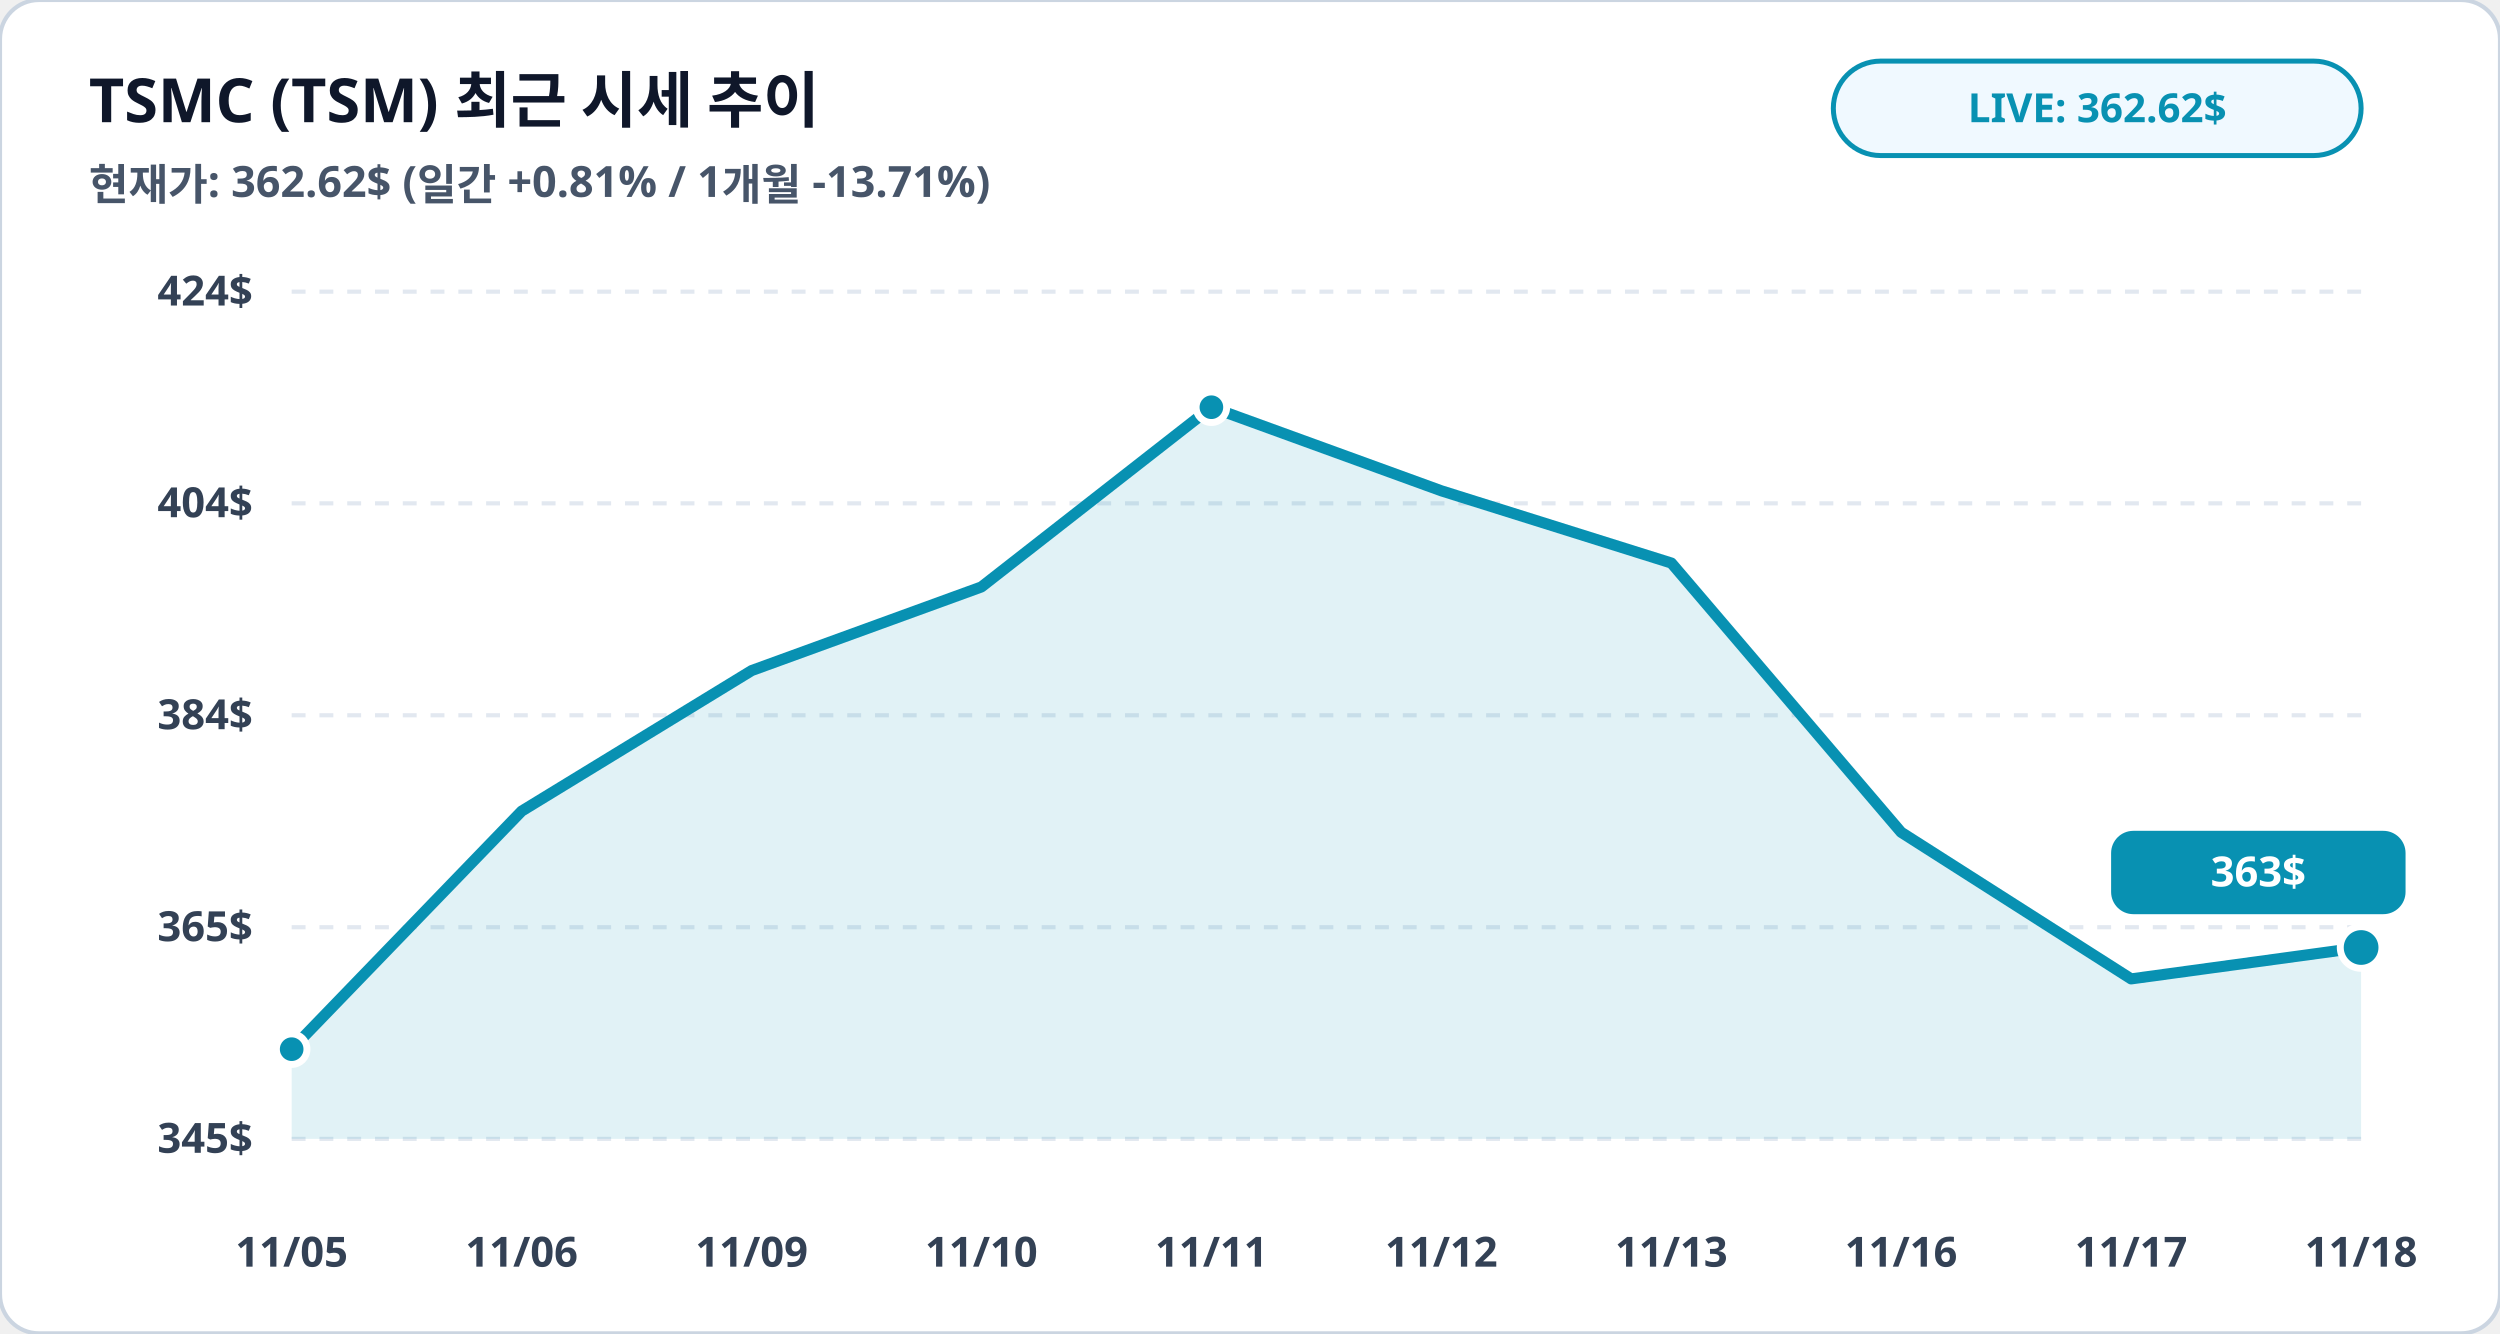
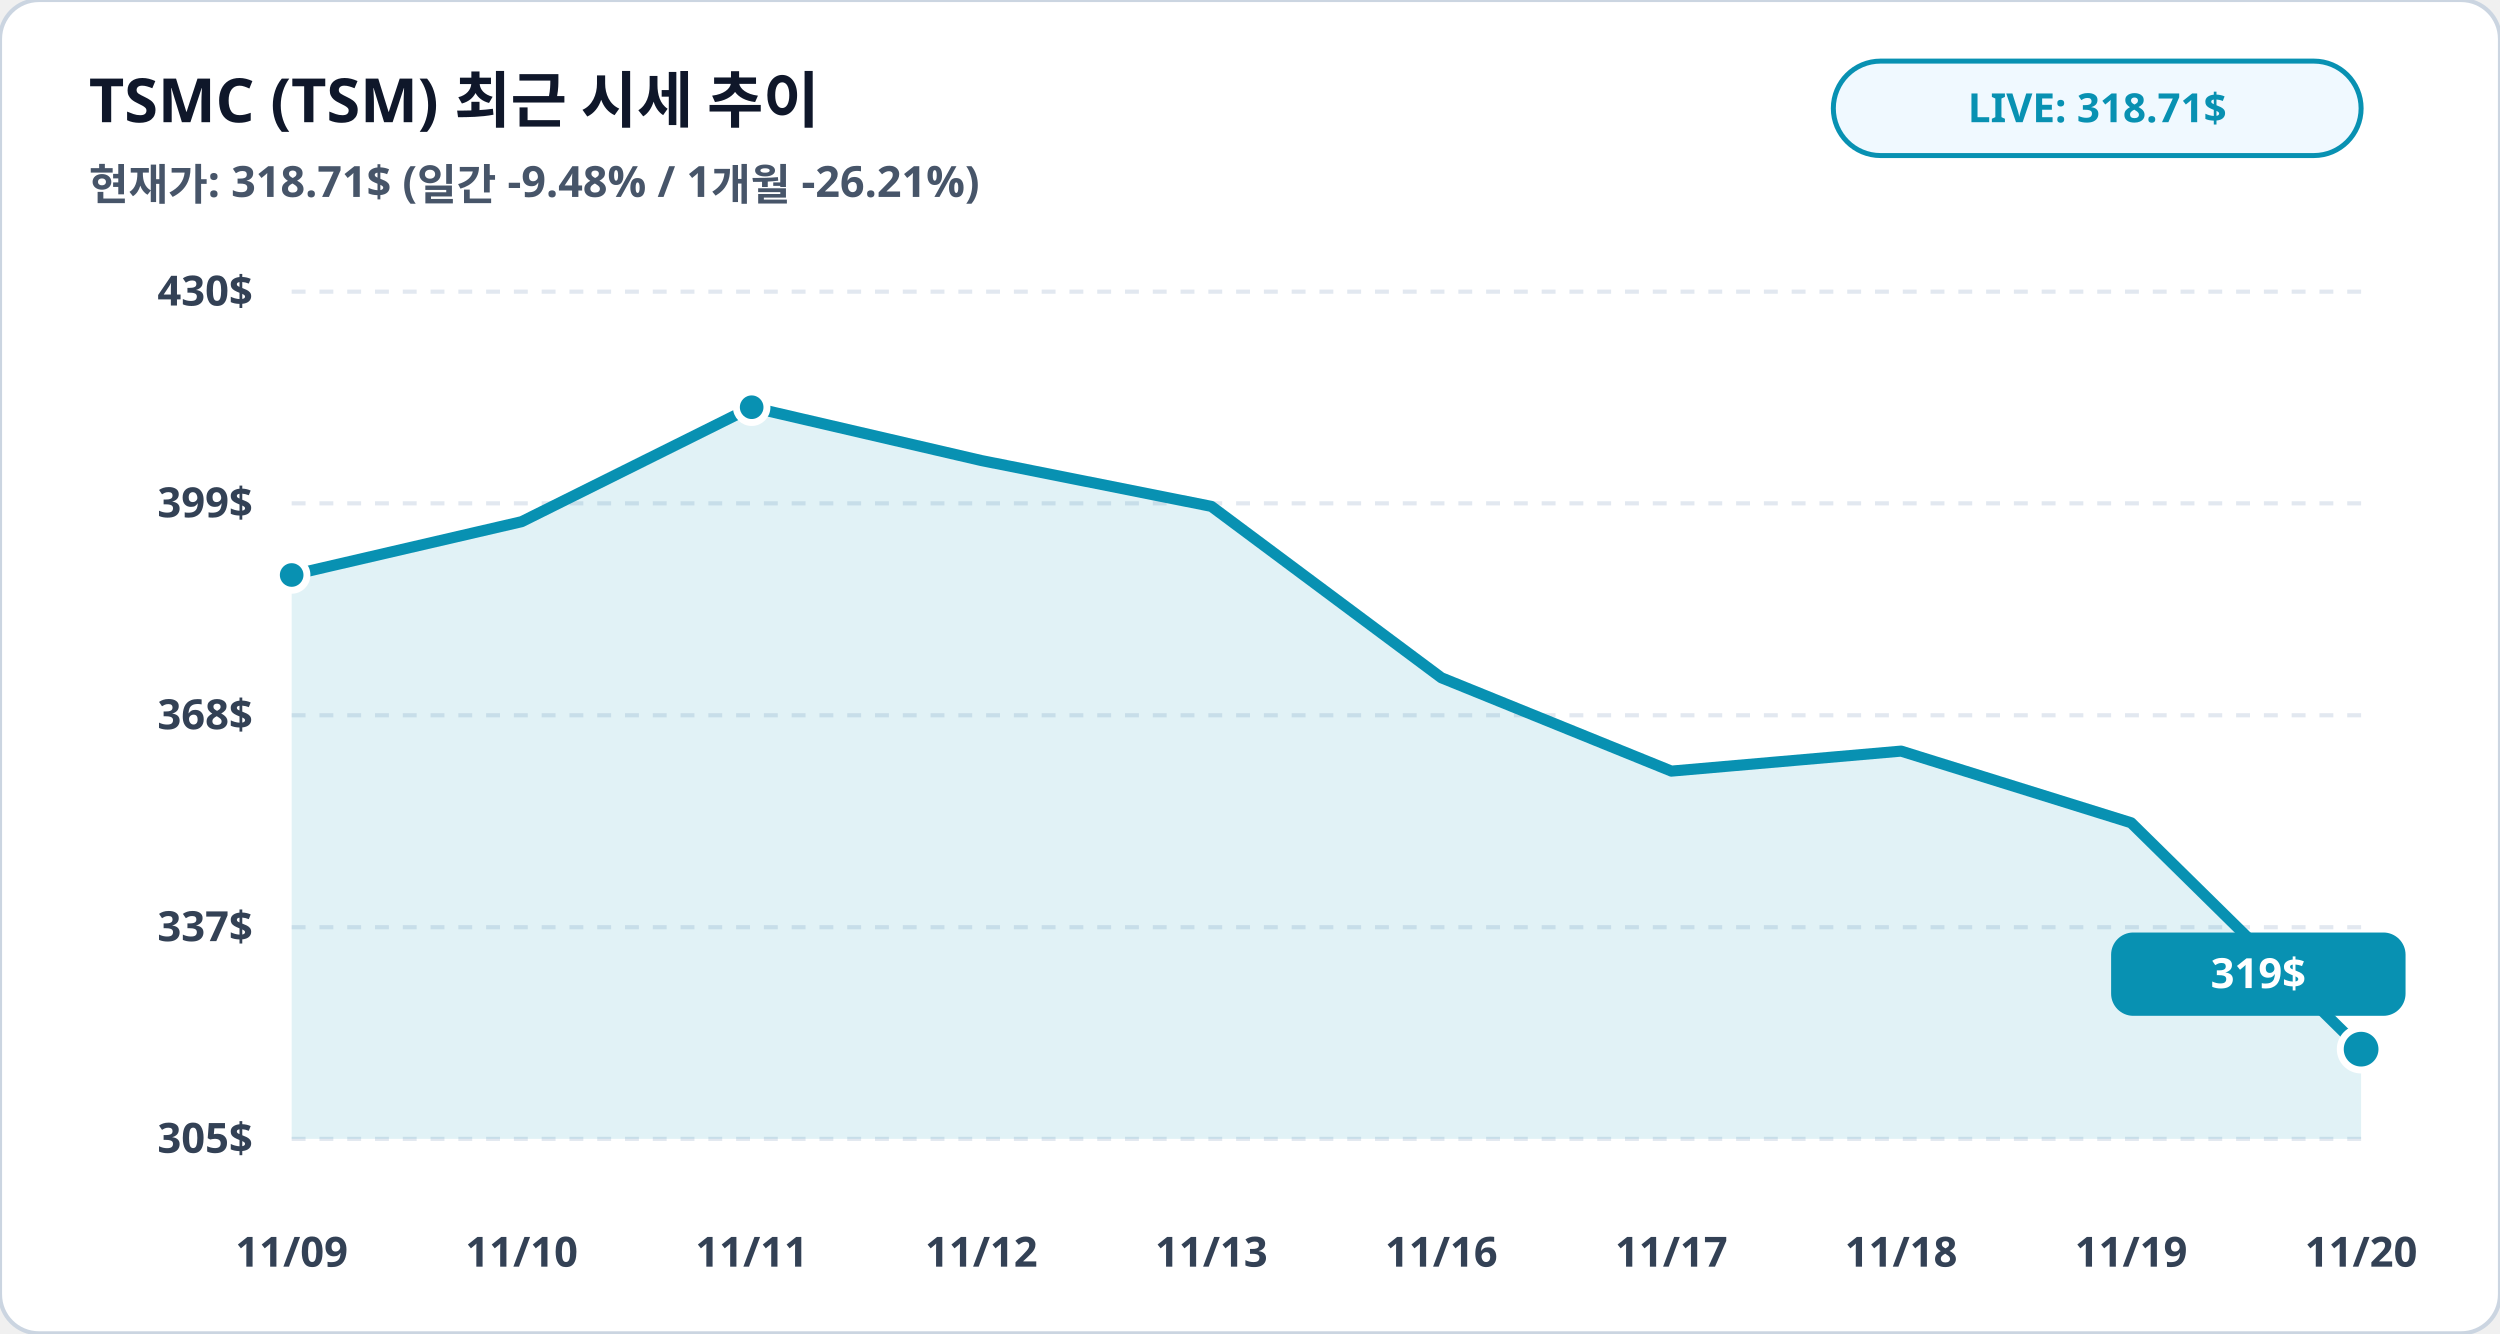
<svg xmlns="http://www.w3.org/2000/svg" viewBox="0 0 900 480" width="100%" height="100%">
  <rect width="900" height="480" rx="14" fill="#ffffff" stroke="#cbd5e1" stroke-width="1.5" />
  <text x="32" y="44" fill="#0f172a" font-family="Pretendard, sans-serif" font-size="22" font-weight="900">TSMC (TSM) 최근 시세 추이</text>
-   <text x="32" y="72" fill="#475569" font-family="Pretendard, sans-serif" font-size="15.5" font-weight="600">현재가: 362.62$ (일간 +0.81% / 1개월 -13.71%)</text>
+   <text x="32" y="72" fill="#475569" font-family="Pretendard, sans-serif" font-size="15.5" font-weight="600">현재가: 318.71$ (일간 -9.48% / 1개월 -26.21%)</text>
  <rect x="660" y="22" width="190" height="34" rx="17" fill="#f0f9ff" stroke="#0891b2" stroke-width="1.8" />
-   <text x="755" y="44" fill="#0891b2" font-family="Pretendard, sans-serif" font-size="14.5" font-weight="800" text-anchor="middle">LIVE: 362.62$</text>
+   <text x="755" y="44" fill="#0891b2" font-family="Pretendard, sans-serif" font-size="14.5" font-weight="800" text-anchor="middle">LIVE: 318.71$</text>
  <line x1="105" y1="105.0" x2="850" y2="105.0" stroke="#e2e8f0" stroke-width="1.5" stroke-dasharray="5,5" />
-   <text x="91" y="110.0" fill="#334155" font-family="Pretendard, sans-serif" font-size="15" font-weight="700" text-anchor="end">424$</text>
+   <text x="91" y="110.0" fill="#334155" font-family="Pretendard, sans-serif" font-size="15" font-weight="700" text-anchor="end">430$</text>
  <line x1="105" y1="181.2" x2="850" y2="181.2" stroke="#e2e8f0" stroke-width="1.5" stroke-dasharray="5,5" />
-   <text x="91" y="186.2" fill="#334155" font-family="Pretendard, sans-serif" font-size="15" font-weight="700" text-anchor="end">404$</text>
+   <text x="91" y="186.2" fill="#334155" font-family="Pretendard, sans-serif" font-size="15" font-weight="700" text-anchor="end">399$</text>
  <line x1="105" y1="257.5" x2="850" y2="257.5" stroke="#e2e8f0" stroke-width="1.5" stroke-dasharray="5,5" />
-   <text x="91" y="262.5" fill="#334155" font-family="Pretendard, sans-serif" font-size="15" font-weight="700" text-anchor="end">384$</text>
+   <text x="91" y="262.5" fill="#334155" font-family="Pretendard, sans-serif" font-size="15" font-weight="700" text-anchor="end">368$</text>
  <line x1="105" y1="333.8" x2="850" y2="333.8" stroke="#e2e8f0" stroke-width="1.5" stroke-dasharray="5,5" />
-   <text x="91" y="338.8" fill="#334155" font-family="Pretendard, sans-serif" font-size="15" font-weight="700" text-anchor="end">365$</text>
+   <text x="91" y="338.8" fill="#334155" font-family="Pretendard, sans-serif" font-size="15" font-weight="700" text-anchor="end">337$</text>
  <line x1="105" y1="410.0" x2="850" y2="410.0" stroke="#e2e8f0" stroke-width="1.5" stroke-dasharray="5,5" />
-   <text x="91" y="415.0" fill="#334155" font-family="Pretendard, sans-serif" font-size="15" font-weight="700" text-anchor="end">345$</text>
-   <polygon points="105.0,410.0 105.0,377.7 187.8,292.0 270.6,241.4 353.3,211.3 436.1,146.6 518.9,176.7 601.7,202.7 684.4,299.6 767.2,352.4 850.0,341.1 850.0,410.0" fill="#0891b2" fill-opacity="0.12" />
-   <polyline fill="none" stroke="#0891b2" stroke-width="4" stroke-linecap="round" stroke-linejoin="round" points="105.0,377.7 187.8,292.0 270.6,241.4 353.3,211.3 436.1,146.6 518.9,176.7 601.7,202.7 684.4,299.6 767.2,352.4 850.0,341.1" />
-   <circle cx="105.0" cy="377.7" r="5.5" fill="#0891b2" stroke="#ffffff" stroke-width="2.5" />
-   <circle cx="436.1" cy="146.6" r="5.5" fill="#0891b2" stroke="#ffffff" stroke-width="2.5" />
-   <circle cx="850.0" cy="341.1" r="7.5" fill="#0891b2" stroke="#ffffff" stroke-width="2.5" />
-   <rect x="760.0" y="299.1" width="106" height="30" rx="8" fill="#0891b2" />
-   <text x="813.0" y="319.1" fill="#ffffff" font-family="Pretendard, sans-serif" font-size="15" font-weight="800" text-anchor="middle">363$</text>
-   <text x="105.0" y="456" fill="#334155" font-family="Pretendard, sans-serif" font-size="15" font-weight="700" text-anchor="middle">11/05</text>
-   <text x="187.8" y="456" fill="#334155" font-family="Pretendard, sans-serif" font-size="15" font-weight="700" text-anchor="middle">11/06</text>
-   <text x="270.6" y="456" fill="#334155" font-family="Pretendard, sans-serif" font-size="15" font-weight="700" text-anchor="middle">11/09</text>
-   <text x="353.3" y="456" fill="#334155" font-family="Pretendard, sans-serif" font-size="15" font-weight="700" text-anchor="middle">11/10</text>
-   <text x="436.1" y="456" fill="#334155" font-family="Pretendard, sans-serif" font-size="15" font-weight="700" text-anchor="middle">11/11</text>
-   <text x="518.9" y="456" fill="#334155" font-family="Pretendard, sans-serif" font-size="15" font-weight="700" text-anchor="middle">11/12</text>
-   <text x="601.7" y="456" fill="#334155" font-family="Pretendard, sans-serif" font-size="15" font-weight="700" text-anchor="middle">11/13</text>
-   <text x="684.4" y="456" fill="#334155" font-family="Pretendard, sans-serif" font-size="15" font-weight="700" text-anchor="middle">11/16</text>
-   <text x="767.2" y="456" fill="#334155" font-family="Pretendard, sans-serif" font-size="15" font-weight="700" text-anchor="middle">11/17</text>
-   <text x="850.0" y="456" fill="#334155" font-family="Pretendard, sans-serif" font-size="15" font-weight="700" text-anchor="middle">11/18</text>
+   <text x="91" y="415.0" fill="#334155" font-family="Pretendard, sans-serif" font-size="15" font-weight="700" text-anchor="end">305$</text>
+   <polygon points="105.0,410.0 105.0,207.0 187.8,187.8 270.6,146.6 353.3,165.8 436.1,182.3 518.9,244.0 601.7,277.6 684.4,270.4 767.2,296.2 850.0,377.7 850.0,410.0" fill="#0891b2" fill-opacity="0.12" />
+   <polyline fill="none" stroke="#0891b2" stroke-width="4" stroke-linecap="round" stroke-linejoin="round" points="105.0,207.0 187.8,187.8 270.6,146.6 353.3,165.8 436.1,182.3 518.9,244.0 601.7,277.6 684.4,270.4 767.2,296.2 850.0,377.7" />
+   <circle cx="105.0" cy="207.0" r="5.5" fill="#0891b2" stroke="#ffffff" stroke-width="2.5" />
+   <circle cx="270.6" cy="146.6" r="5.5" fill="#0891b2" stroke="#ffffff" stroke-width="2.5" />
+   <circle cx="850.0" cy="377.7" r="7.5" fill="#0891b2" stroke="#ffffff" stroke-width="2.5" />
+   <rect x="760.0" y="335.7" width="106" height="30" rx="8" fill="#0891b2" />
+   <text x="813.0" y="355.7" fill="#ffffff" font-family="Pretendard, sans-serif" font-size="15" font-weight="800" text-anchor="middle">319$</text>
+   <text x="105.0" y="456" fill="#334155" font-family="Pretendard, sans-serif" font-size="15" font-weight="700" text-anchor="middle">11/09</text>
+   <text x="187.8" y="456" fill="#334155" font-family="Pretendard, sans-serif" font-size="15" font-weight="700" text-anchor="middle">11/10</text>
+   <text x="270.6" y="456" fill="#334155" font-family="Pretendard, sans-serif" font-size="15" font-weight="700" text-anchor="middle">11/11</text>
+   <text x="353.3" y="456" fill="#334155" font-family="Pretendard, sans-serif" font-size="15" font-weight="700" text-anchor="middle">11/12</text>
+   <text x="436.1" y="456" fill="#334155" font-family="Pretendard, sans-serif" font-size="15" font-weight="700" text-anchor="middle">11/13</text>
+   <text x="518.9" y="456" fill="#334155" font-family="Pretendard, sans-serif" font-size="15" font-weight="700" text-anchor="middle">11/16</text>
+   <text x="601.7" y="456" fill="#334155" font-family="Pretendard, sans-serif" font-size="15" font-weight="700" text-anchor="middle">11/17</text>
+   <text x="684.4" y="456" fill="#334155" font-family="Pretendard, sans-serif" font-size="15" font-weight="700" text-anchor="middle">11/18</text>
+   <text x="767.2" y="456" fill="#334155" font-family="Pretendard, sans-serif" font-size="15" font-weight="700" text-anchor="middle">11/19</text>
+   <text x="850.0" y="456" fill="#334155" font-family="Pretendard, sans-serif" font-size="15" font-weight="700" text-anchor="middle">11/20</text>
</svg>
